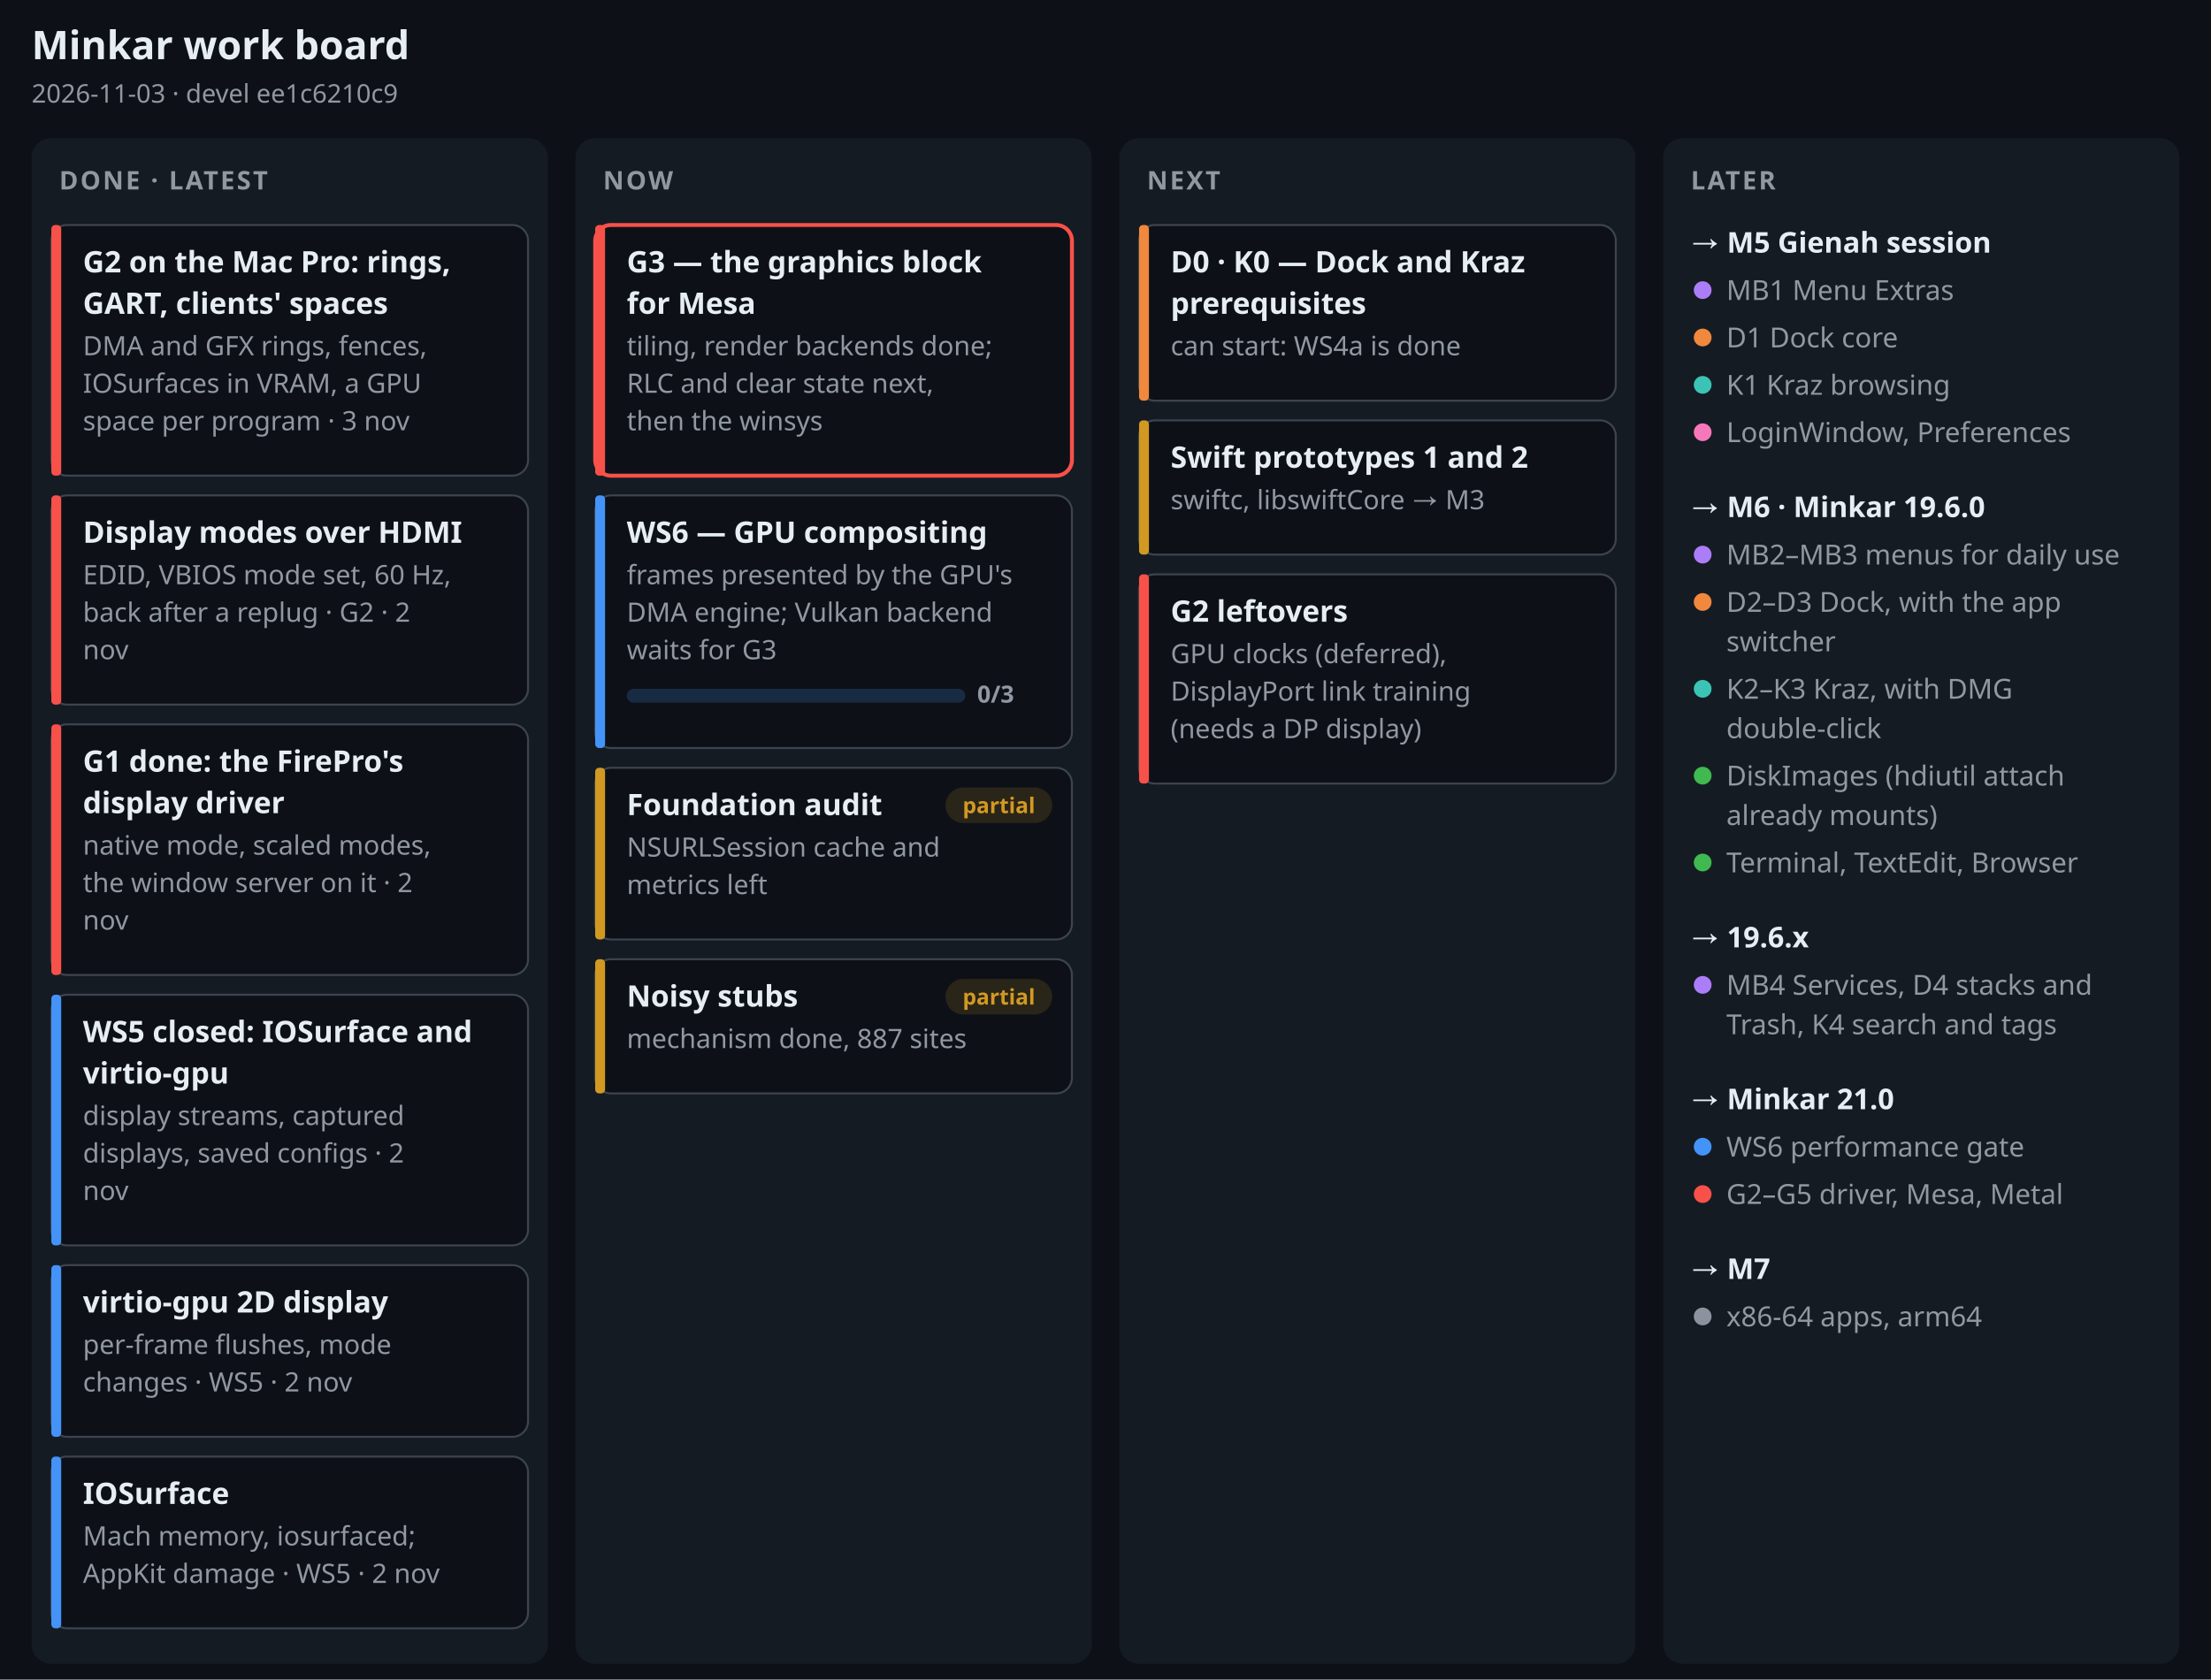
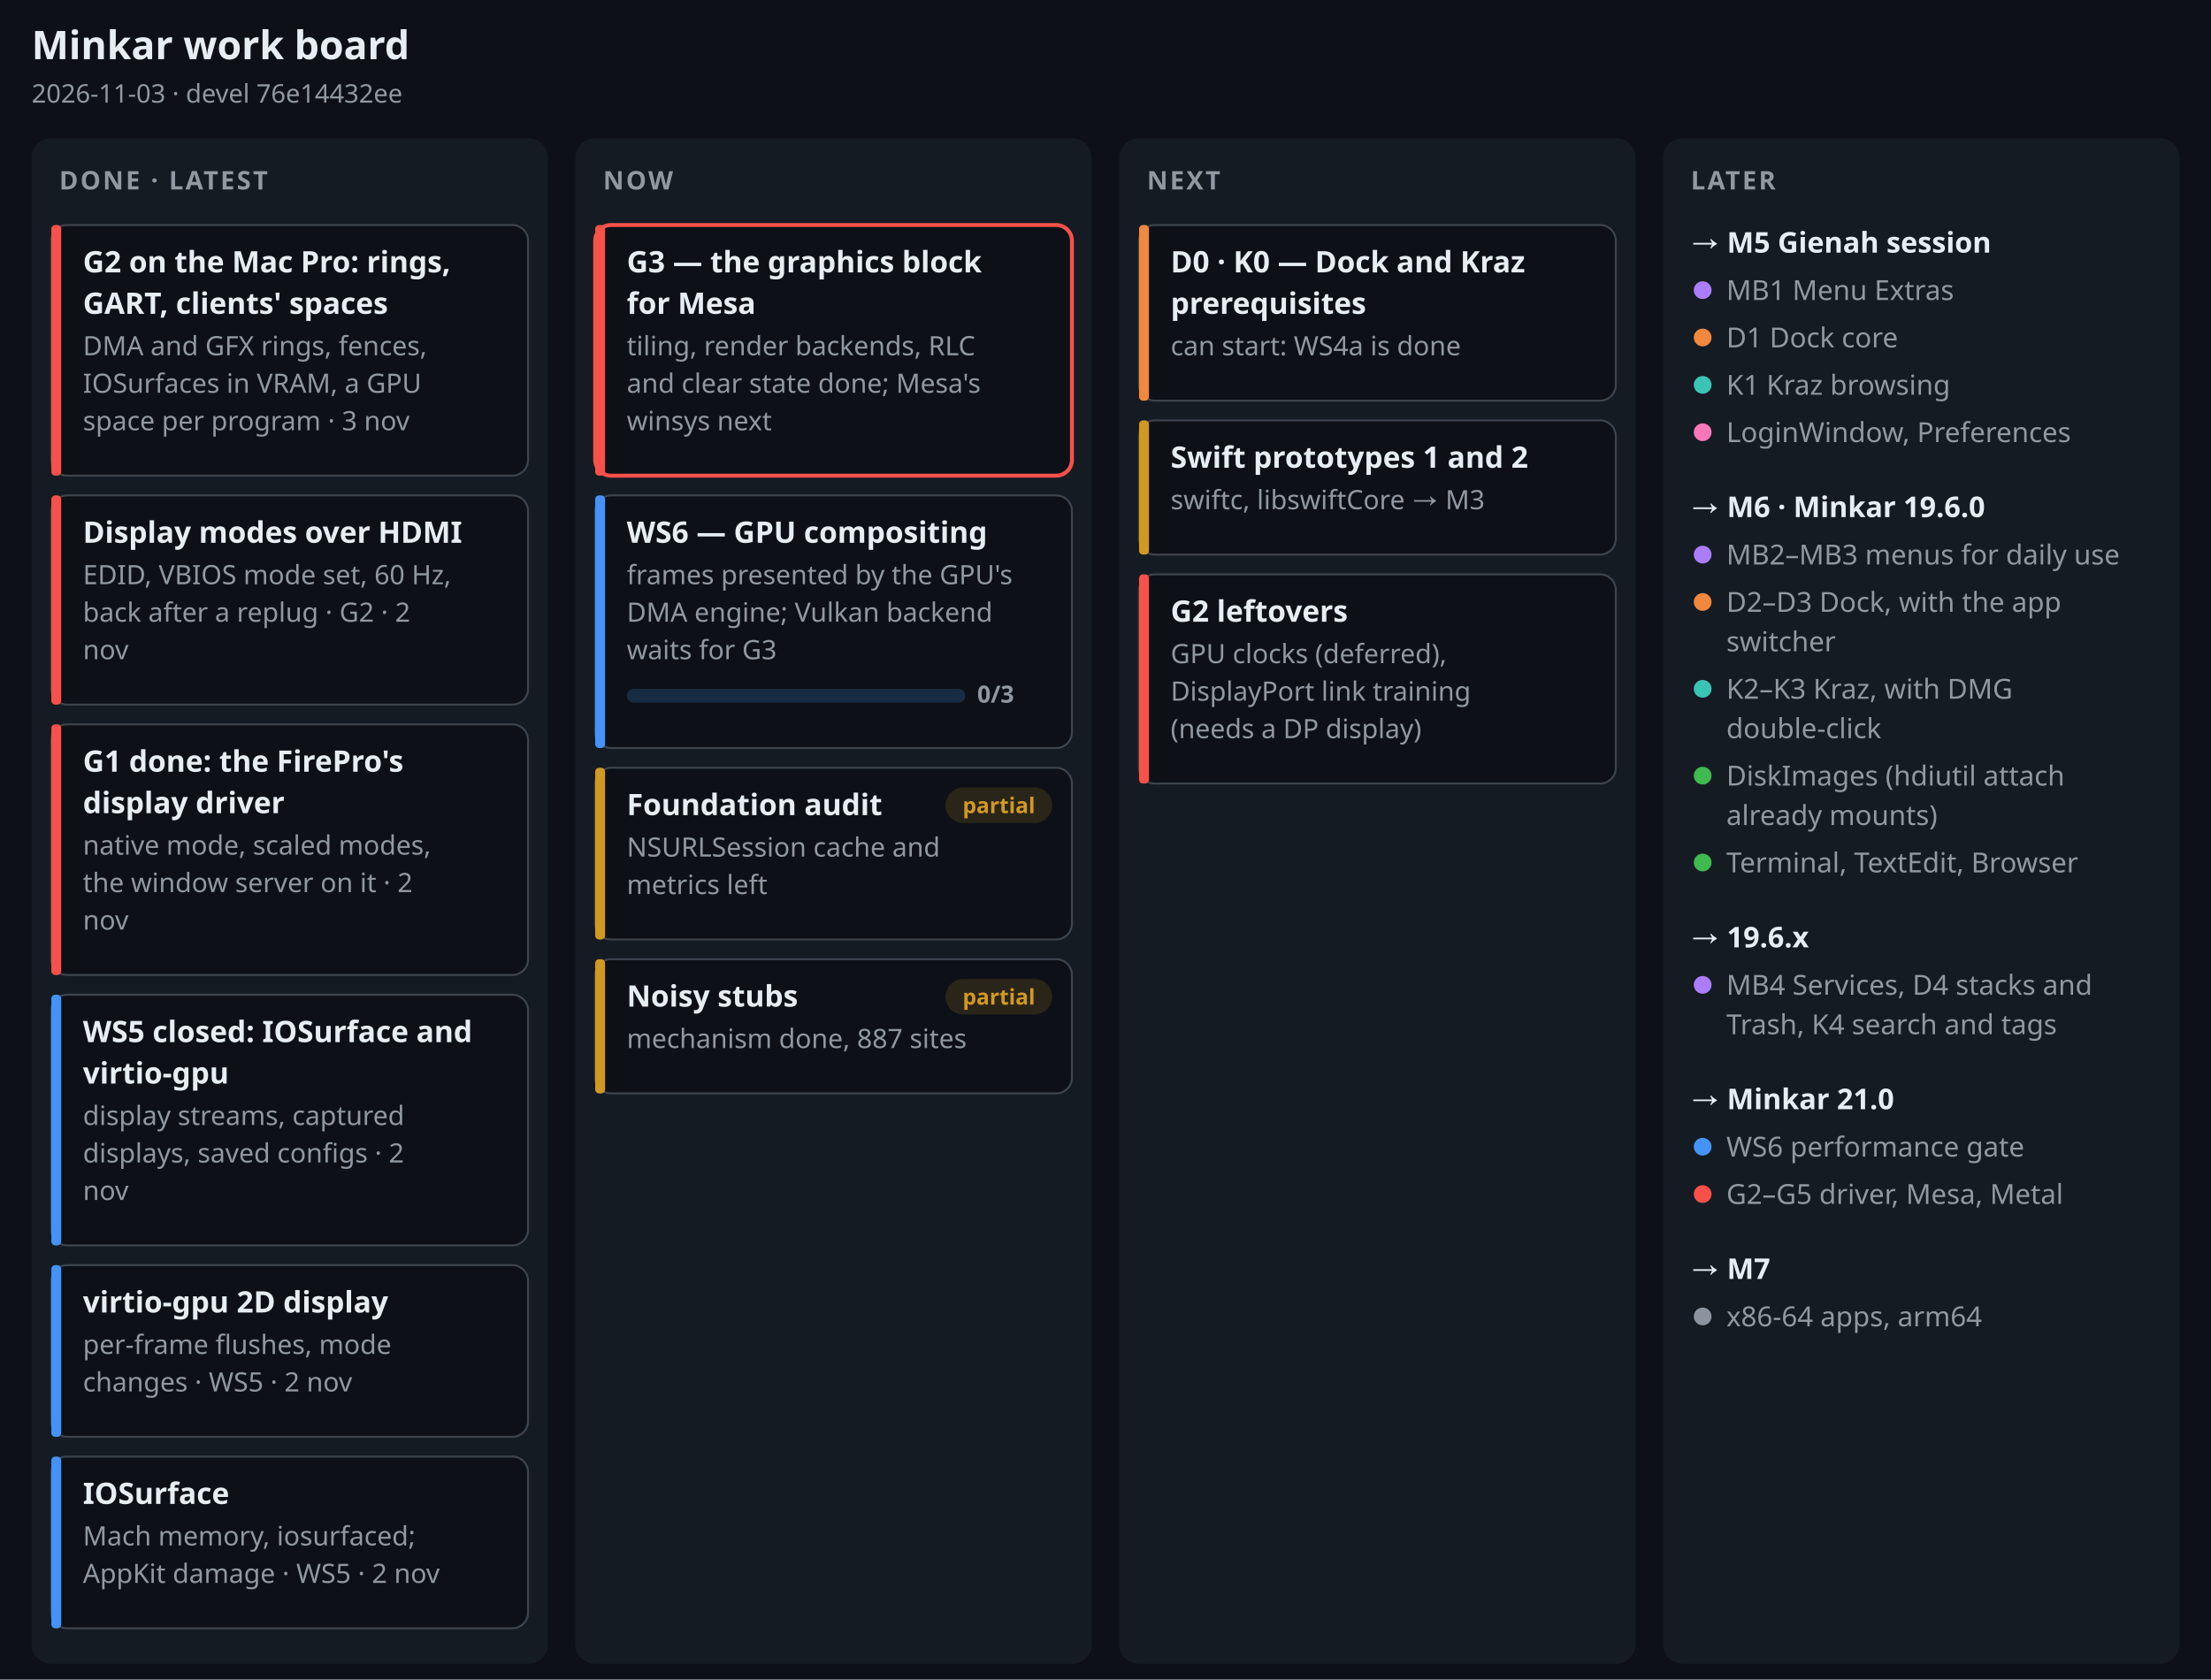
<svg xmlns="http://www.w3.org/2000/svg" width="1120" height="851" viewBox="0 0 1120 851" font-family="-apple-system, BlinkMacSystemFont, 'Segoe UI', 'Noto Sans', Helvetica, Arial, sans-serif" role="img" aria-label="Minkar work board, 2026-11-03">
  <rect width="1120" height="851" fill="#0d1117" />
  <text x="16" y="30" font-size="20" font-weight="700" fill="#e6edf3" text-anchor="start">Minkar work board</text>
-   <text x="16" y="52" font-size="13" font-weight="400" fill="#9198a1" text-anchor="start">2026-11-03 · devel ee1c6210c9</text>
+   <text x="16" y="52" font-size="13" font-weight="400" fill="#9198a1" text-anchor="start">2026-11-03 · devel 76e14432ee</text>
  <rect x="16" y="70" width="261.5" height="773" rx="10" fill="#151b23" />
  <text x="30" y="96" font-size="13" font-weight="700" fill="#9198a1" text-anchor="start" letter-spacing=".08em">DONE · LATEST</text>
  <rect x="26" y="114" width="241.5" height="127" rx="8" fill="#0d1117" stroke="#3d444d" stroke-width="1" />
  <rect x="26" y="114" width="5" height="127" rx="2" fill="#f85149" />
  <text x="42" y="138" font-size="15" font-weight="650" fill="#e6edf3" text-anchor="start">G2 on the Mac Pro: rings,</text>
  <text x="42" y="159" font-size="15" font-weight="650" fill="#e6edf3" text-anchor="start">GART, clients' spaces</text>
  <text x="42" y="180" font-size="13.5" font-weight="400" fill="#9198a1" text-anchor="start">DMA and GFX rings, fences,</text>
  <text x="42" y="199" font-size="13.5" font-weight="400" fill="#9198a1" text-anchor="start">IOSurfaces in VRAM, a GPU</text>
  <text x="42" y="218" font-size="13.5" font-weight="400" fill="#9198a1" text-anchor="start">space per program · 3 nov</text>
  <rect x="26" y="251" width="241.5" height="106" rx="8" fill="#0d1117" stroke="#3d444d" stroke-width="1" />
  <rect x="26" y="251" width="5" height="106" rx="2" fill="#f85149" />
  <text x="42" y="275" font-size="15" font-weight="650" fill="#e6edf3" text-anchor="start">Display modes over HDMI</text>
  <text x="42" y="296" font-size="13.5" font-weight="400" fill="#9198a1" text-anchor="start">EDID, VBIOS mode set, 60 Hz,</text>
  <text x="42" y="315" font-size="13.5" font-weight="400" fill="#9198a1" text-anchor="start">back after a replug · G2 · 2</text>
  <text x="42" y="334" font-size="13.5" font-weight="400" fill="#9198a1" text-anchor="start">nov</text>
  <rect x="26" y="367" width="241.5" height="127" rx="8" fill="#0d1117" stroke="#3d444d" stroke-width="1" />
  <rect x="26" y="367" width="5" height="127" rx="2" fill="#f85149" />
  <text x="42" y="391" font-size="15" font-weight="650" fill="#e6edf3" text-anchor="start">G1 done: the FirePro's</text>
  <text x="42" y="412" font-size="15" font-weight="650" fill="#e6edf3" text-anchor="start">display driver</text>
  <text x="42" y="433" font-size="13.5" font-weight="400" fill="#9198a1" text-anchor="start">native mode, scaled modes,</text>
  <text x="42" y="452" font-size="13.5" font-weight="400" fill="#9198a1" text-anchor="start">the window server on it · 2</text>
  <text x="42" y="471" font-size="13.5" font-weight="400" fill="#9198a1" text-anchor="start">nov</text>
  <rect x="26" y="504" width="241.5" height="127" rx="8" fill="#0d1117" stroke="#3d444d" stroke-width="1" />
  <rect x="26" y="504" width="5" height="127" rx="2" fill="#4493f8" />
  <text x="42" y="528" font-size="15" font-weight="650" fill="#e6edf3" text-anchor="start">WS5 closed: IOSurface and</text>
  <text x="42" y="549" font-size="15" font-weight="650" fill="#e6edf3" text-anchor="start">virtio-gpu</text>
  <text x="42" y="570" font-size="13.5" font-weight="400" fill="#9198a1" text-anchor="start">display streams, captured</text>
  <text x="42" y="589" font-size="13.5" font-weight="400" fill="#9198a1" text-anchor="start">displays, saved configs · 2</text>
  <text x="42" y="608" font-size="13.5" font-weight="400" fill="#9198a1" text-anchor="start">nov</text>
  <rect x="26" y="641" width="241.5" height="87" rx="8" fill="#0d1117" stroke="#3d444d" stroke-width="1" />
  <rect x="26" y="641" width="5" height="87" rx="2" fill="#4493f8" />
  <text x="42" y="665" font-size="15" font-weight="650" fill="#e6edf3" text-anchor="start">virtio-gpu 2D display</text>
  <text x="42" y="686" font-size="13.5" font-weight="400" fill="#9198a1" text-anchor="start">per-frame flushes, mode</text>
  <text x="42" y="705" font-size="13.5" font-weight="400" fill="#9198a1" text-anchor="start">changes · WS5 · 2 nov</text>
  <rect x="26" y="738" width="241.5" height="87" rx="8" fill="#0d1117" stroke="#3d444d" stroke-width="1" />
  <rect x="26" y="738" width="5" height="87" rx="2" fill="#4493f8" />
  <text x="42" y="762" font-size="15" font-weight="650" fill="#e6edf3" text-anchor="start">IOSurface</text>
  <text x="42" y="783" font-size="13.5" font-weight="400" fill="#9198a1" text-anchor="start">Mach memory, iosurfaced;</text>
  <text x="42" y="802" font-size="13.5" font-weight="400" fill="#9198a1" text-anchor="start">AppKit damage · WS5 · 2 nov</text>
  <rect x="291.5" y="70" width="261.5" height="773" rx="10" fill="#151b23" />
  <text x="305.5" y="96" font-size="13" font-weight="700" fill="#9198a1" text-anchor="start" letter-spacing=".08em">NOW</text>
  <rect x="301.5" y="114" width="241.5" height="127" rx="8" fill="#0d1117" stroke="#f85149" stroke-width="2" />
  <rect x="301.5" y="114" width="5" height="127" rx="2" fill="#f85149" />
  <text x="317.5" y="138" font-size="15" font-weight="650" fill="#e6edf3" text-anchor="start">G3 — the graphics block</text>
  <text x="317.5" y="159" font-size="15" font-weight="650" fill="#e6edf3" text-anchor="start">for Mesa</text>
-   <text x="317.5" y="180" font-size="13.5" font-weight="400" fill="#9198a1" text-anchor="start">tiling, render backends done;</text>
-   <text x="317.5" y="199" font-size="13.5" font-weight="400" fill="#9198a1" text-anchor="start">RLC and clear state next,</text>
-   <text x="317.5" y="218" font-size="13.5" font-weight="400" fill="#9198a1" text-anchor="start">then the winsys</text>
+   <text x="317.5" y="180" font-size="13.5" font-weight="400" fill="#9198a1" text-anchor="start">tiling, render backends, RLC</text>
+   <text x="317.5" y="199" font-size="13.5" font-weight="400" fill="#9198a1" text-anchor="start">and clear state done; Mesa's</text>
+   <text x="317.5" y="218" font-size="13.5" font-weight="400" fill="#9198a1" text-anchor="start">winsys next</text>
  <rect x="301.5" y="251" width="241.5" height="128" rx="8" fill="#0d1117" stroke="#3d444d" stroke-width="1" />
  <rect x="301.5" y="251" width="5" height="128" rx="2" fill="#4493f8" />
  <text x="317.5" y="275" font-size="15" font-weight="650" fill="#e6edf3" text-anchor="start">WS6 — GPU compositing</text>
  <text x="317.5" y="296" font-size="13.5" font-weight="400" fill="#9198a1" text-anchor="start">frames presented by the GPU's</text>
  <text x="317.5" y="315" font-size="13.5" font-weight="400" fill="#9198a1" text-anchor="start">DMA engine; Vulkan backend</text>
  <text x="317.5" y="334" font-size="13.5" font-weight="400" fill="#9198a1" text-anchor="start">waits for G3</text>
  <rect x="317.5" y="349" width="171.5" height="7" rx="3.5" fill="#4493f8" fill-opacity=".2" />
  <rect x="317.5" y="349" width="0" height="7" rx="3.5" fill="#4493f8" />
  <text x="495" y="356" font-size="12" font-weight="600" fill="#9198a1" text-anchor="start">0/3</text>
  <rect x="301.5" y="389" width="241.5" height="87" rx="8" fill="#0d1117" stroke="#3d444d" stroke-width="1" />
  <rect x="301.5" y="389" width="5" height="87" rx="2" fill="#d29922" />
  <text x="317.5" y="413" font-size="15" font-weight="650" fill="#e6edf3" text-anchor="start">Foundation audit</text>
  <text x="317.5" y="434" font-size="13.5" font-weight="400" fill="#9198a1" text-anchor="start">NSURLSession cache and</text>
  <text x="317.5" y="453" font-size="13.5" font-weight="400" fill="#9198a1" text-anchor="start">metrics left</text>
  <rect x="479" y="399" width="54" height="18" rx="9" fill="#d29922" fill-opacity=".15" />
  <text x="506" y="412" font-size="11" font-weight="600" fill="#d29922" text-anchor="middle">partial</text>
  <rect x="301.5" y="486" width="241.5" height="68" rx="8" fill="#0d1117" stroke="#3d444d" stroke-width="1" />
  <rect x="301.5" y="486" width="5" height="68" rx="2" fill="#d29922" />
  <text x="317.5" y="510" font-size="15" font-weight="650" fill="#e6edf3" text-anchor="start">Noisy stubs</text>
  <text x="317.5" y="531" font-size="13.5" font-weight="400" fill="#9198a1" text-anchor="start">mechanism done, 887 sites</text>
  <rect x="479" y="496" width="54" height="18" rx="9" fill="#d29922" fill-opacity=".15" />
  <text x="506" y="509" font-size="11" font-weight="600" fill="#d29922" text-anchor="middle">partial</text>
  <rect x="567" y="70" width="261.5" height="773" rx="10" fill="#151b23" />
  <text x="581" y="96" font-size="13" font-weight="700" fill="#9198a1" text-anchor="start" letter-spacing=".08em">NEXT</text>
  <rect x="577" y="114" width="241.5" height="89" rx="8" fill="#0d1117" stroke="#3d444d" stroke-width="1" />
  <rect x="577" y="114" width="5" height="89" rx="2" fill="#f0883e" />
  <text x="593" y="138" font-size="15" font-weight="650" fill="#e6edf3" text-anchor="start">D0 · K0 — Dock and Kraz</text>
  <text x="593" y="159" font-size="15" font-weight="650" fill="#e6edf3" text-anchor="start">prerequisites</text>
  <text x="593" y="180" font-size="13.5" font-weight="400" fill="#9198a1" text-anchor="start">can start: WS4a is done</text>
  <rect x="577" y="213" width="241.5" height="68" rx="8" fill="#0d1117" stroke="#3d444d" stroke-width="1" />
  <rect x="577" y="213" width="5" height="68" rx="2" fill="#d29922" />
  <text x="593" y="237" font-size="15" font-weight="650" fill="#e6edf3" text-anchor="start">Swift prototypes 1 and 2</text>
  <text x="593" y="258" font-size="13.5" font-weight="400" fill="#9198a1" text-anchor="start">swiftc, libswiftCore → M3</text>
  <rect x="577" y="291" width="241.5" height="106" rx="8" fill="#0d1117" stroke="#3d444d" stroke-width="1" />
  <rect x="577" y="291" width="5" height="106" rx="2" fill="#f85149" />
  <text x="593" y="315" font-size="15" font-weight="650" fill="#e6edf3" text-anchor="start">G2 leftovers</text>
  <text x="593" y="336" font-size="13.5" font-weight="400" fill="#9198a1" text-anchor="start">GPU clocks (deferred),</text>
  <text x="593" y="355" font-size="13.5" font-weight="400" fill="#9198a1" text-anchor="start">DisplayPort link training</text>
  <text x="593" y="374" font-size="13.5" font-weight="400" fill="#9198a1" text-anchor="start">(needs a DP display)</text>
  <rect x="842.5" y="70" width="261.5" height="773" rx="10" fill="#151b23" />
  <text x="856.5" y="96" font-size="13" font-weight="700" fill="#9198a1" text-anchor="start" letter-spacing=".08em">LATER</text>
  <text x="856.5" y="128" font-size="14.5" font-weight="700" fill="#e6edf3" text-anchor="start">→ M5 Gienah session</text>
  <circle cx="862.5" cy="147" r="4.5" fill="#ab7df8" />
  <text x="874.5" y="152" font-size="14" font-weight="400" fill="#9198a1" text-anchor="start">MB1 Menu Extras</text>
  <circle cx="862.5" cy="171" r="4.5" fill="#f0883e" />
  <text x="874.5" y="176" font-size="14" font-weight="400" fill="#9198a1" text-anchor="start">D1 Dock core</text>
  <circle cx="862.5" cy="195" r="4.5" fill="#3bc4b5" />
  <text x="874.5" y="200" font-size="14" font-weight="400" fill="#9198a1" text-anchor="start">K1 Kraz browsing</text>
  <circle cx="862.5" cy="219" r="4.5" fill="#f778ba" />
  <text x="874.5" y="224" font-size="14" font-weight="400" fill="#9198a1" text-anchor="start">LoginWindow, Preferences</text>
  <text x="856.5" y="262" font-size="14.5" font-weight="700" fill="#e6edf3" text-anchor="start">→ M6 · Minkar 19.6.0</text>
  <circle cx="862.5" cy="281" r="4.5" fill="#ab7df8" />
  <text x="874.5" y="286" font-size="14" font-weight="400" fill="#9198a1" text-anchor="start">MB2–MB3 menus for daily use</text>
  <circle cx="862.5" cy="305" r="4.5" fill="#f0883e" />
  <text x="874.5" y="310" font-size="14" font-weight="400" fill="#9198a1" text-anchor="start">D2–D3 Dock, with the app</text>
  <text x="874.5" y="330" font-size="14" font-weight="400" fill="#9198a1" text-anchor="start">switcher</text>
  <circle cx="862.5" cy="349" r="4.5" fill="#3bc4b5" />
  <text x="874.5" y="354" font-size="14" font-weight="400" fill="#9198a1" text-anchor="start">K2–K3 Kraz, with DMG</text>
  <text x="874.5" y="374" font-size="14" font-weight="400" fill="#9198a1" text-anchor="start">double-click</text>
  <circle cx="862.5" cy="393" r="4.5" fill="#3fb950" />
  <text x="874.5" y="398" font-size="14" font-weight="400" fill="#9198a1" text-anchor="start">DiskImages (hdiutil attach</text>
  <text x="874.5" y="418" font-size="14" font-weight="400" fill="#9198a1" text-anchor="start">already mounts)</text>
  <circle cx="862.5" cy="437" r="4.5" fill="#3fb950" />
  <text x="874.5" y="442" font-size="14" font-weight="400" fill="#9198a1" text-anchor="start">Terminal, TextEdit, Browser</text>
  <text x="856.5" y="480" font-size="14.5" font-weight="700" fill="#e6edf3" text-anchor="start">→ 19.6.x</text>
  <circle cx="862.5" cy="499" r="4.5" fill="#ab7df8" />
  <text x="874.5" y="504" font-size="14" font-weight="400" fill="#9198a1" text-anchor="start">MB4 Services, D4 stacks and</text>
  <text x="874.5" y="524" font-size="14" font-weight="400" fill="#9198a1" text-anchor="start">Trash, K4 search and tags</text>
  <text x="856.5" y="562" font-size="14.5" font-weight="700" fill="#e6edf3" text-anchor="start">→ Minkar 21.0</text>
  <circle cx="862.5" cy="581" r="4.5" fill="#4493f8" />
  <text x="874.5" y="586" font-size="14" font-weight="400" fill="#9198a1" text-anchor="start">WS6 performance gate</text>
  <circle cx="862.5" cy="605" r="4.5" fill="#f85149" />
  <text x="874.5" y="610" font-size="14" font-weight="400" fill="#9198a1" text-anchor="start">G2–G5 driver, Mesa, Metal</text>
  <text x="856.5" y="648" font-size="14.5" font-weight="700" fill="#e6edf3" text-anchor="start">→ M7</text>
  <circle cx="862.5" cy="667" r="4.5" fill="#8b949e" />
  <text x="874.5" y="672" font-size="14" font-weight="400" fill="#9198a1" text-anchor="start">x86-64 apps, arm64</text>
</svg>
